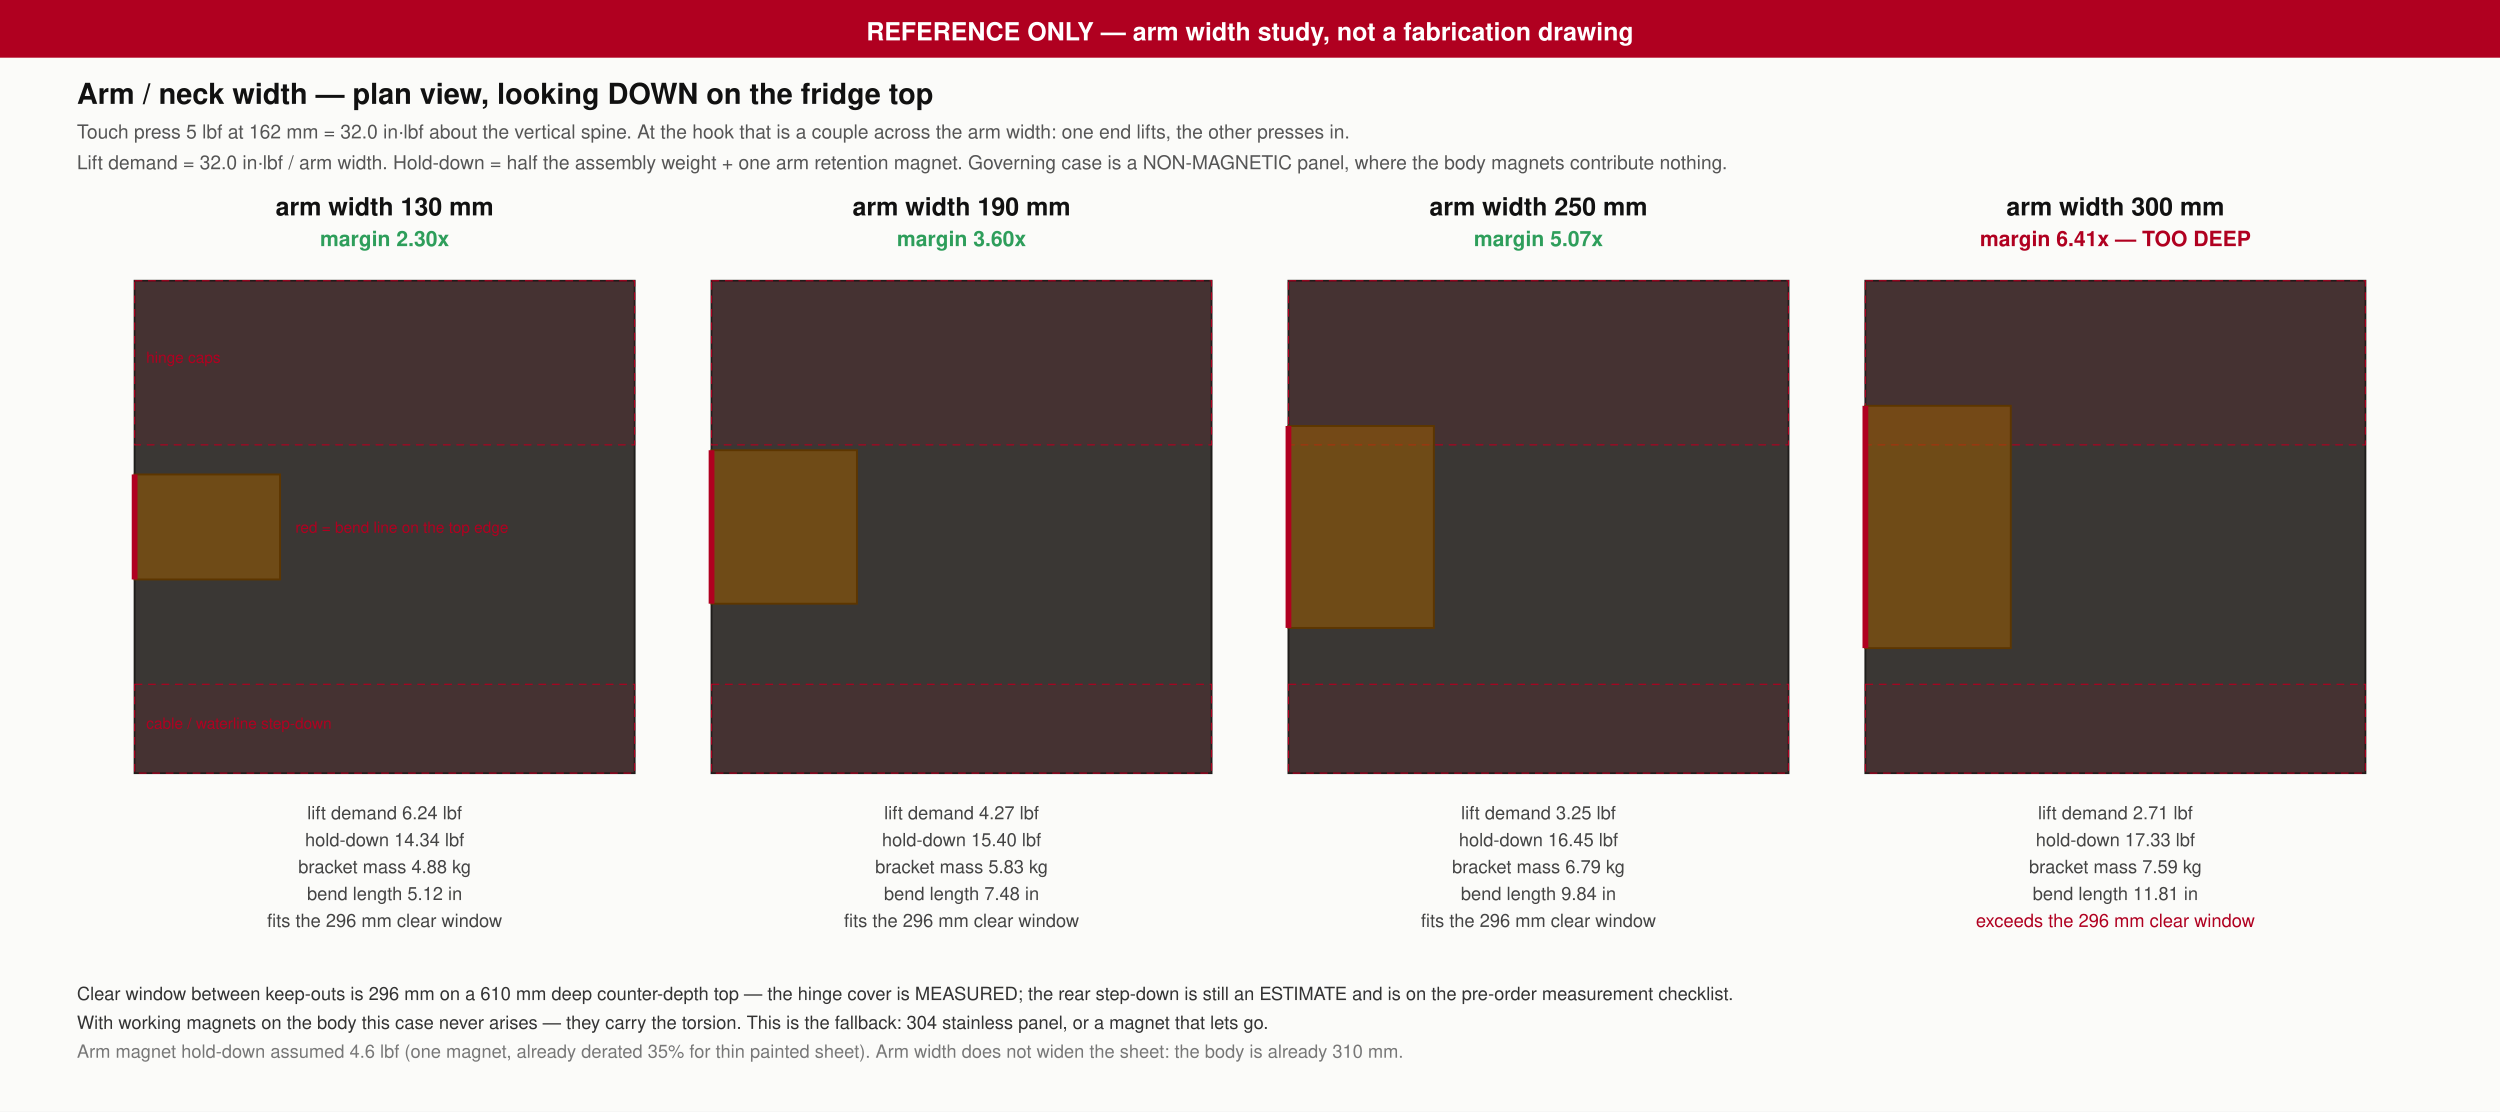
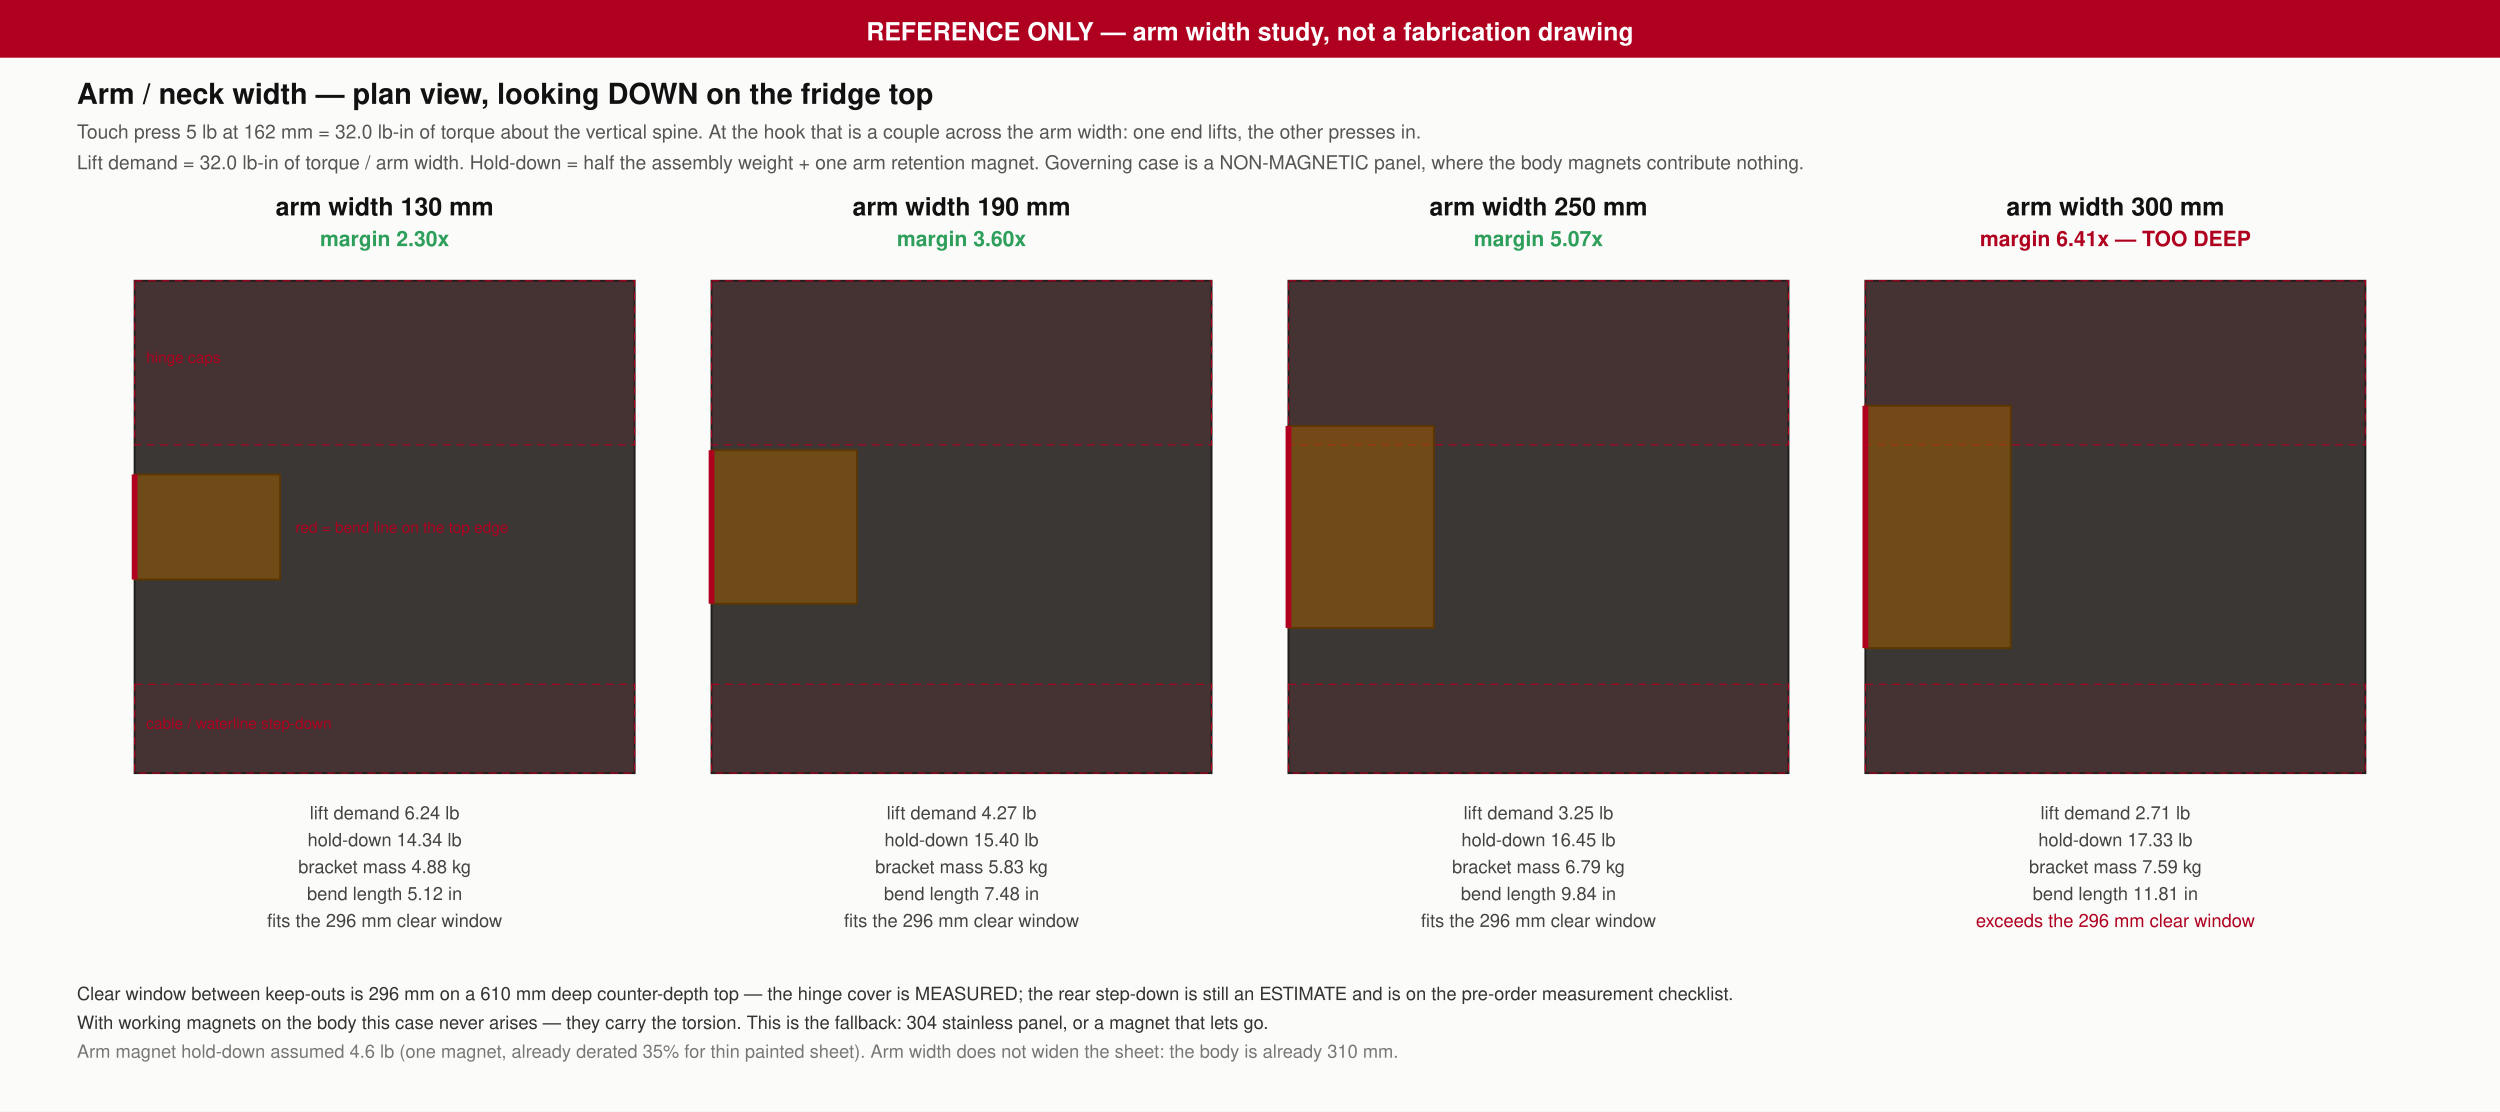
<svg xmlns="http://www.w3.org/2000/svg" width="1300" height="578" viewBox="0 0 1300 578">
  <rect width="1300" height="578" fill="#fbfbf9" />
  <rect x="0" y="0" width="1300" height="30" fill="#b00020" />
  <text x="650.00" y="21.00" font-family="Helvetica,Arial,sans-serif" font-size="13" text-anchor="middle" fill="#fff" font-weight="bold">REFERENCE ONLY — arm width study, not a fabrication drawing</text>
  <text x="40.00" y="54.00" font-family="Helvetica,Arial,sans-serif" font-size="15" text-anchor="start" fill="#111" font-weight="bold">Arm / neck width — plan view, looking DOWN on the fridge top</text>
-   <text x="40.00" y="72.00" font-family="Helvetica,Arial,sans-serif" font-size="10" text-anchor="start" fill="#555" font-weight="normal">Touch press 5 lbf at 162 mm = 32.0 in·lbf about the vertical spine. At the hook that is a couple across the arm width: one end lifts, the other presses in.</text>
-   <text x="40.00" y="88.00" font-family="Helvetica,Arial,sans-serif" font-size="10" text-anchor="start" fill="#555" font-weight="normal">Lift demand = 32.0 in·lbf / arm width. Hold-down = half the assembly weight + one arm retention magnet. Governing case is a NON-MAGNETIC panel, where the body magnets contribute nothing.</text>
+   <text x="40.00" y="72.00" font-family="Helvetica,Arial,sans-serif" font-size="10" text-anchor="start" fill="#555" font-weight="normal">Touch press 5 lb at 162 mm = 32.0 lb-in of torque about the vertical spine. At the hook that is a couple across the arm width: one end lifts, the other presses in.</text>
+   <text x="40.00" y="88.00" font-family="Helvetica,Arial,sans-serif" font-size="10" text-anchor="start" fill="#555" font-weight="normal">Lift demand = 32.0 lb-in of torque / arm width. Hold-down = half the assembly weight + one arm retention magnet. Governing case is a NON-MAGNETIC panel, where the body magnets contribute nothing.</text>
  <rect x="70.00" y="146.00" width="260.00" height="256.03" fill="#3a3734" stroke="#1f1d1b" stroke-width="1" />
  <rect x="70.00" y="146.00" width="260.00" height="85.34" fill="#b00020" fill-opacity="0.10" stroke="#b00020" stroke-width="0.6" stroke-dasharray="4 3" />
  <text x="76.00" y="188.67" font-family="Helvetica,Arial,sans-serif" font-size="8" text-anchor="start" fill="#b00020" font-weight="normal">hinge caps</text>
  <rect x="70.00" y="355.83" width="260.00" height="46.20" fill="#b00020" fill-opacity="0.10" stroke="#b00020" stroke-width="0.6" stroke-dasharray="4 3" />
  <text x="76.00" y="378.93" font-family="Helvetica,Arial,sans-serif" font-size="8" text-anchor="start" fill="#b00020" font-weight="normal">cable / waterline step-down</text>
  <rect x="70.00" y="246.72" width="75.60" height="54.60" fill="#9a5b00" fill-opacity="0.55" stroke="#5d3600" stroke-width="1" />
  <line x1="70.00" y1="246.72" x2="70.00" y2="301.32" stroke="#b00020" stroke-width="3" />
  <text x="153.60" y="277.02" font-family="Helvetica,Arial,sans-serif" font-size="8" text-anchor="start" fill="#b00020" font-weight="normal">red = bend line on the top edge</text>
  <text x="200.00" y="112.00" font-family="Helvetica,Arial,sans-serif" font-size="13" text-anchor="middle" fill="#111" font-weight="bold">arm width 130 mm</text>
  <text x="200.00" y="128.00" font-family="Helvetica,Arial,sans-serif" font-size="11" text-anchor="middle" fill="#2e9e5b" font-weight="bold">margin 2.30x</text>
-   <text x="200.00" y="426.03" font-family="Helvetica,Arial,sans-serif" font-size="9.5" text-anchor="middle" fill="#444" font-weight="normal">lift demand    6.24 lbf</text>
-   <text x="200.00" y="440.03" font-family="Helvetica,Arial,sans-serif" font-size="9.5" text-anchor="middle" fill="#444" font-weight="normal">hold-down     14.34 lbf</text>
+   <text x="200.00" y="426.03" font-family="Helvetica,Arial,sans-serif" font-size="9.5" text-anchor="middle" fill="#444" font-weight="normal">lift demand    6.24 lb</text>
+   <text x="200.00" y="440.03" font-family="Helvetica,Arial,sans-serif" font-size="9.5" text-anchor="middle" fill="#444" font-weight="normal">hold-down     14.34 lb</text>
  <text x="200.00" y="454.03" font-family="Helvetica,Arial,sans-serif" font-size="9.5" text-anchor="middle" fill="#444" font-weight="normal">bracket mass   4.88 kg</text>
  <text x="200.00" y="468.03" font-family="Helvetica,Arial,sans-serif" font-size="9.5" text-anchor="middle" fill="#444" font-weight="normal">bend length    5.12 in</text>
  <text x="200.00" y="482.03" font-family="Helvetica,Arial,sans-serif" font-size="9.5" text-anchor="middle" fill="#444" font-weight="normal">fits the 296 mm clear window</text>
  <rect x="370.00" y="146.00" width="260.00" height="256.03" fill="#3a3734" stroke="#1f1d1b" stroke-width="1" />
  <rect x="370.00" y="146.00" width="260.00" height="85.34" fill="#b00020" fill-opacity="0.10" stroke="#b00020" stroke-width="0.6" stroke-dasharray="4 3" />
  <rect x="370.00" y="355.83" width="260.00" height="46.20" fill="#b00020" fill-opacity="0.10" stroke="#b00020" stroke-width="0.6" stroke-dasharray="4 3" />
  <rect x="370.00" y="234.12" width="75.60" height="79.80" fill="#9a5b00" fill-opacity="0.55" stroke="#5d3600" stroke-width="1" />
  <line x1="370.00" y1="234.12" x2="370.00" y2="313.92" stroke="#b00020" stroke-width="3" />
  <text x="500.00" y="112.00" font-family="Helvetica,Arial,sans-serif" font-size="13" text-anchor="middle" fill="#111" font-weight="bold">arm width 190 mm</text>
  <text x="500.00" y="128.00" font-family="Helvetica,Arial,sans-serif" font-size="11" text-anchor="middle" fill="#2e9e5b" font-weight="bold">margin 3.60x</text>
-   <text x="500.00" y="426.03" font-family="Helvetica,Arial,sans-serif" font-size="9.5" text-anchor="middle" fill="#444" font-weight="normal">lift demand    4.27 lbf</text>
-   <text x="500.00" y="440.03" font-family="Helvetica,Arial,sans-serif" font-size="9.5" text-anchor="middle" fill="#444" font-weight="normal">hold-down     15.40 lbf</text>
+   <text x="500.00" y="426.03" font-family="Helvetica,Arial,sans-serif" font-size="9.5" text-anchor="middle" fill="#444" font-weight="normal">lift demand    4.27 lb</text>
+   <text x="500.00" y="440.03" font-family="Helvetica,Arial,sans-serif" font-size="9.5" text-anchor="middle" fill="#444" font-weight="normal">hold-down     15.40 lb</text>
  <text x="500.00" y="454.03" font-family="Helvetica,Arial,sans-serif" font-size="9.5" text-anchor="middle" fill="#444" font-weight="normal">bracket mass   5.83 kg</text>
  <text x="500.00" y="468.03" font-family="Helvetica,Arial,sans-serif" font-size="9.5" text-anchor="middle" fill="#444" font-weight="normal">bend length    7.48 in</text>
  <text x="500.00" y="482.03" font-family="Helvetica,Arial,sans-serif" font-size="9.5" text-anchor="middle" fill="#444" font-weight="normal">fits the 296 mm clear window</text>
  <rect x="670.00" y="146.00" width="260.00" height="256.03" fill="#3a3734" stroke="#1f1d1b" stroke-width="1" />
  <rect x="670.00" y="146.00" width="260.00" height="85.34" fill="#b00020" fill-opacity="0.10" stroke="#b00020" stroke-width="0.6" stroke-dasharray="4 3" />
  <rect x="670.00" y="355.83" width="260.00" height="46.20" fill="#b00020" fill-opacity="0.10" stroke="#b00020" stroke-width="0.6" stroke-dasharray="4 3" />
  <rect x="670.00" y="221.52" width="75.60" height="105.00" fill="#9a5b00" fill-opacity="0.55" stroke="#5d3600" stroke-width="1" />
  <line x1="670.00" y1="221.52" x2="670.00" y2="326.52" stroke="#b00020" stroke-width="3" />
  <text x="800.00" y="112.00" font-family="Helvetica,Arial,sans-serif" font-size="13" text-anchor="middle" fill="#111" font-weight="bold">arm width 250 mm</text>
  <text x="800.00" y="128.00" font-family="Helvetica,Arial,sans-serif" font-size="11" text-anchor="middle" fill="#2e9e5b" font-weight="bold">margin 5.07x</text>
-   <text x="800.00" y="426.03" font-family="Helvetica,Arial,sans-serif" font-size="9.5" text-anchor="middle" fill="#444" font-weight="normal">lift demand    3.25 lbf</text>
-   <text x="800.00" y="440.03" font-family="Helvetica,Arial,sans-serif" font-size="9.5" text-anchor="middle" fill="#444" font-weight="normal">hold-down     16.45 lbf</text>
+   <text x="800.00" y="426.03" font-family="Helvetica,Arial,sans-serif" font-size="9.5" text-anchor="middle" fill="#444" font-weight="normal">lift demand    3.25 lb</text>
+   <text x="800.00" y="440.03" font-family="Helvetica,Arial,sans-serif" font-size="9.5" text-anchor="middle" fill="#444" font-weight="normal">hold-down     16.45 lb</text>
  <text x="800.00" y="454.03" font-family="Helvetica,Arial,sans-serif" font-size="9.5" text-anchor="middle" fill="#444" font-weight="normal">bracket mass   6.79 kg</text>
  <text x="800.00" y="468.03" font-family="Helvetica,Arial,sans-serif" font-size="9.5" text-anchor="middle" fill="#444" font-weight="normal">bend length    9.84 in</text>
  <text x="800.00" y="482.03" font-family="Helvetica,Arial,sans-serif" font-size="9.5" text-anchor="middle" fill="#444" font-weight="normal">fits the 296 mm clear window</text>
  <rect x="970.00" y="146.00" width="260.00" height="256.03" fill="#3a3734" stroke="#1f1d1b" stroke-width="1" />
  <rect x="970.00" y="146.00" width="260.00" height="85.34" fill="#b00020" fill-opacity="0.10" stroke="#b00020" stroke-width="0.6" stroke-dasharray="4 3" />
  <rect x="970.00" y="355.83" width="260.00" height="46.20" fill="#b00020" fill-opacity="0.10" stroke="#b00020" stroke-width="0.6" stroke-dasharray="4 3" />
  <rect x="970.00" y="211.02" width="75.60" height="126.00" fill="#9a5b00" fill-opacity="0.55" stroke="#5d3600" stroke-width="1" />
  <line x1="970.00" y1="211.02" x2="970.00" y2="337.02" stroke="#b00020" stroke-width="3" />
  <text x="1100.00" y="112.00" font-family="Helvetica,Arial,sans-serif" font-size="13" text-anchor="middle" fill="#111" font-weight="bold">arm width 300 mm</text>
  <text x="1100.00" y="128.00" font-family="Helvetica,Arial,sans-serif" font-size="11" text-anchor="middle" fill="#b00020" font-weight="bold">margin 6.41x  — TOO DEEP</text>
-   <text x="1100.00" y="426.03" font-family="Helvetica,Arial,sans-serif" font-size="9.5" text-anchor="middle" fill="#444" font-weight="normal">lift demand    2.71 lbf</text>
-   <text x="1100.00" y="440.03" font-family="Helvetica,Arial,sans-serif" font-size="9.5" text-anchor="middle" fill="#444" font-weight="normal">hold-down     17.33 lbf</text>
+   <text x="1100.00" y="426.03" font-family="Helvetica,Arial,sans-serif" font-size="9.5" text-anchor="middle" fill="#444" font-weight="normal">lift demand    2.71 lb</text>
+   <text x="1100.00" y="440.03" font-family="Helvetica,Arial,sans-serif" font-size="9.5" text-anchor="middle" fill="#444" font-weight="normal">hold-down     17.33 lb</text>
  <text x="1100.00" y="454.03" font-family="Helvetica,Arial,sans-serif" font-size="9.5" text-anchor="middle" fill="#444" font-weight="normal">bracket mass   7.59 kg</text>
  <text x="1100.00" y="468.03" font-family="Helvetica,Arial,sans-serif" font-size="9.5" text-anchor="middle" fill="#444" font-weight="normal">bend length   11.81 in</text>
  <text x="1100.00" y="482.03" font-family="Helvetica,Arial,sans-serif" font-size="9.5" text-anchor="middle" fill="#b00020" font-weight="normal">exceeds the 296 mm clear window</text>
  <text x="40.00" y="520.03" font-family="Helvetica,Arial,sans-serif" font-size="9.5" text-anchor="start" fill="#333" font-weight="normal">Clear window between keep-outs is 296 mm on a 610 mm deep counter-depth top — the hinge cover is MEASURED; the rear step-down is still an ESTIMATE and is on the pre-order measurement checklist.</text>
  <text x="40.00" y="535.03" font-family="Helvetica,Arial,sans-serif" font-size="9.5" text-anchor="start" fill="#333" font-weight="normal">With working magnets on the body this case never arises — they carry the torsion. This is the fallback: 304 stainless panel, or a magnet that lets go.</text>
-   <text x="40.00" y="550.03" font-family="Helvetica,Arial,sans-serif" font-size="9.5" text-anchor="start" fill="#777" font-weight="normal">Arm magnet hold-down assumed 4.6 lbf (one magnet, already derated 35% for thin painted sheet). Arm width does not widen the sheet: the body is already 310 mm.</text>
+   <text x="40.00" y="550.03" font-family="Helvetica,Arial,sans-serif" font-size="9.5" text-anchor="start" fill="#777" font-weight="normal">Arm magnet hold-down assumed 4.6 lb (one magnet, already derated 35% for thin painted sheet). Arm width does not widen the sheet: the body is already 310 mm.</text>
</svg>
